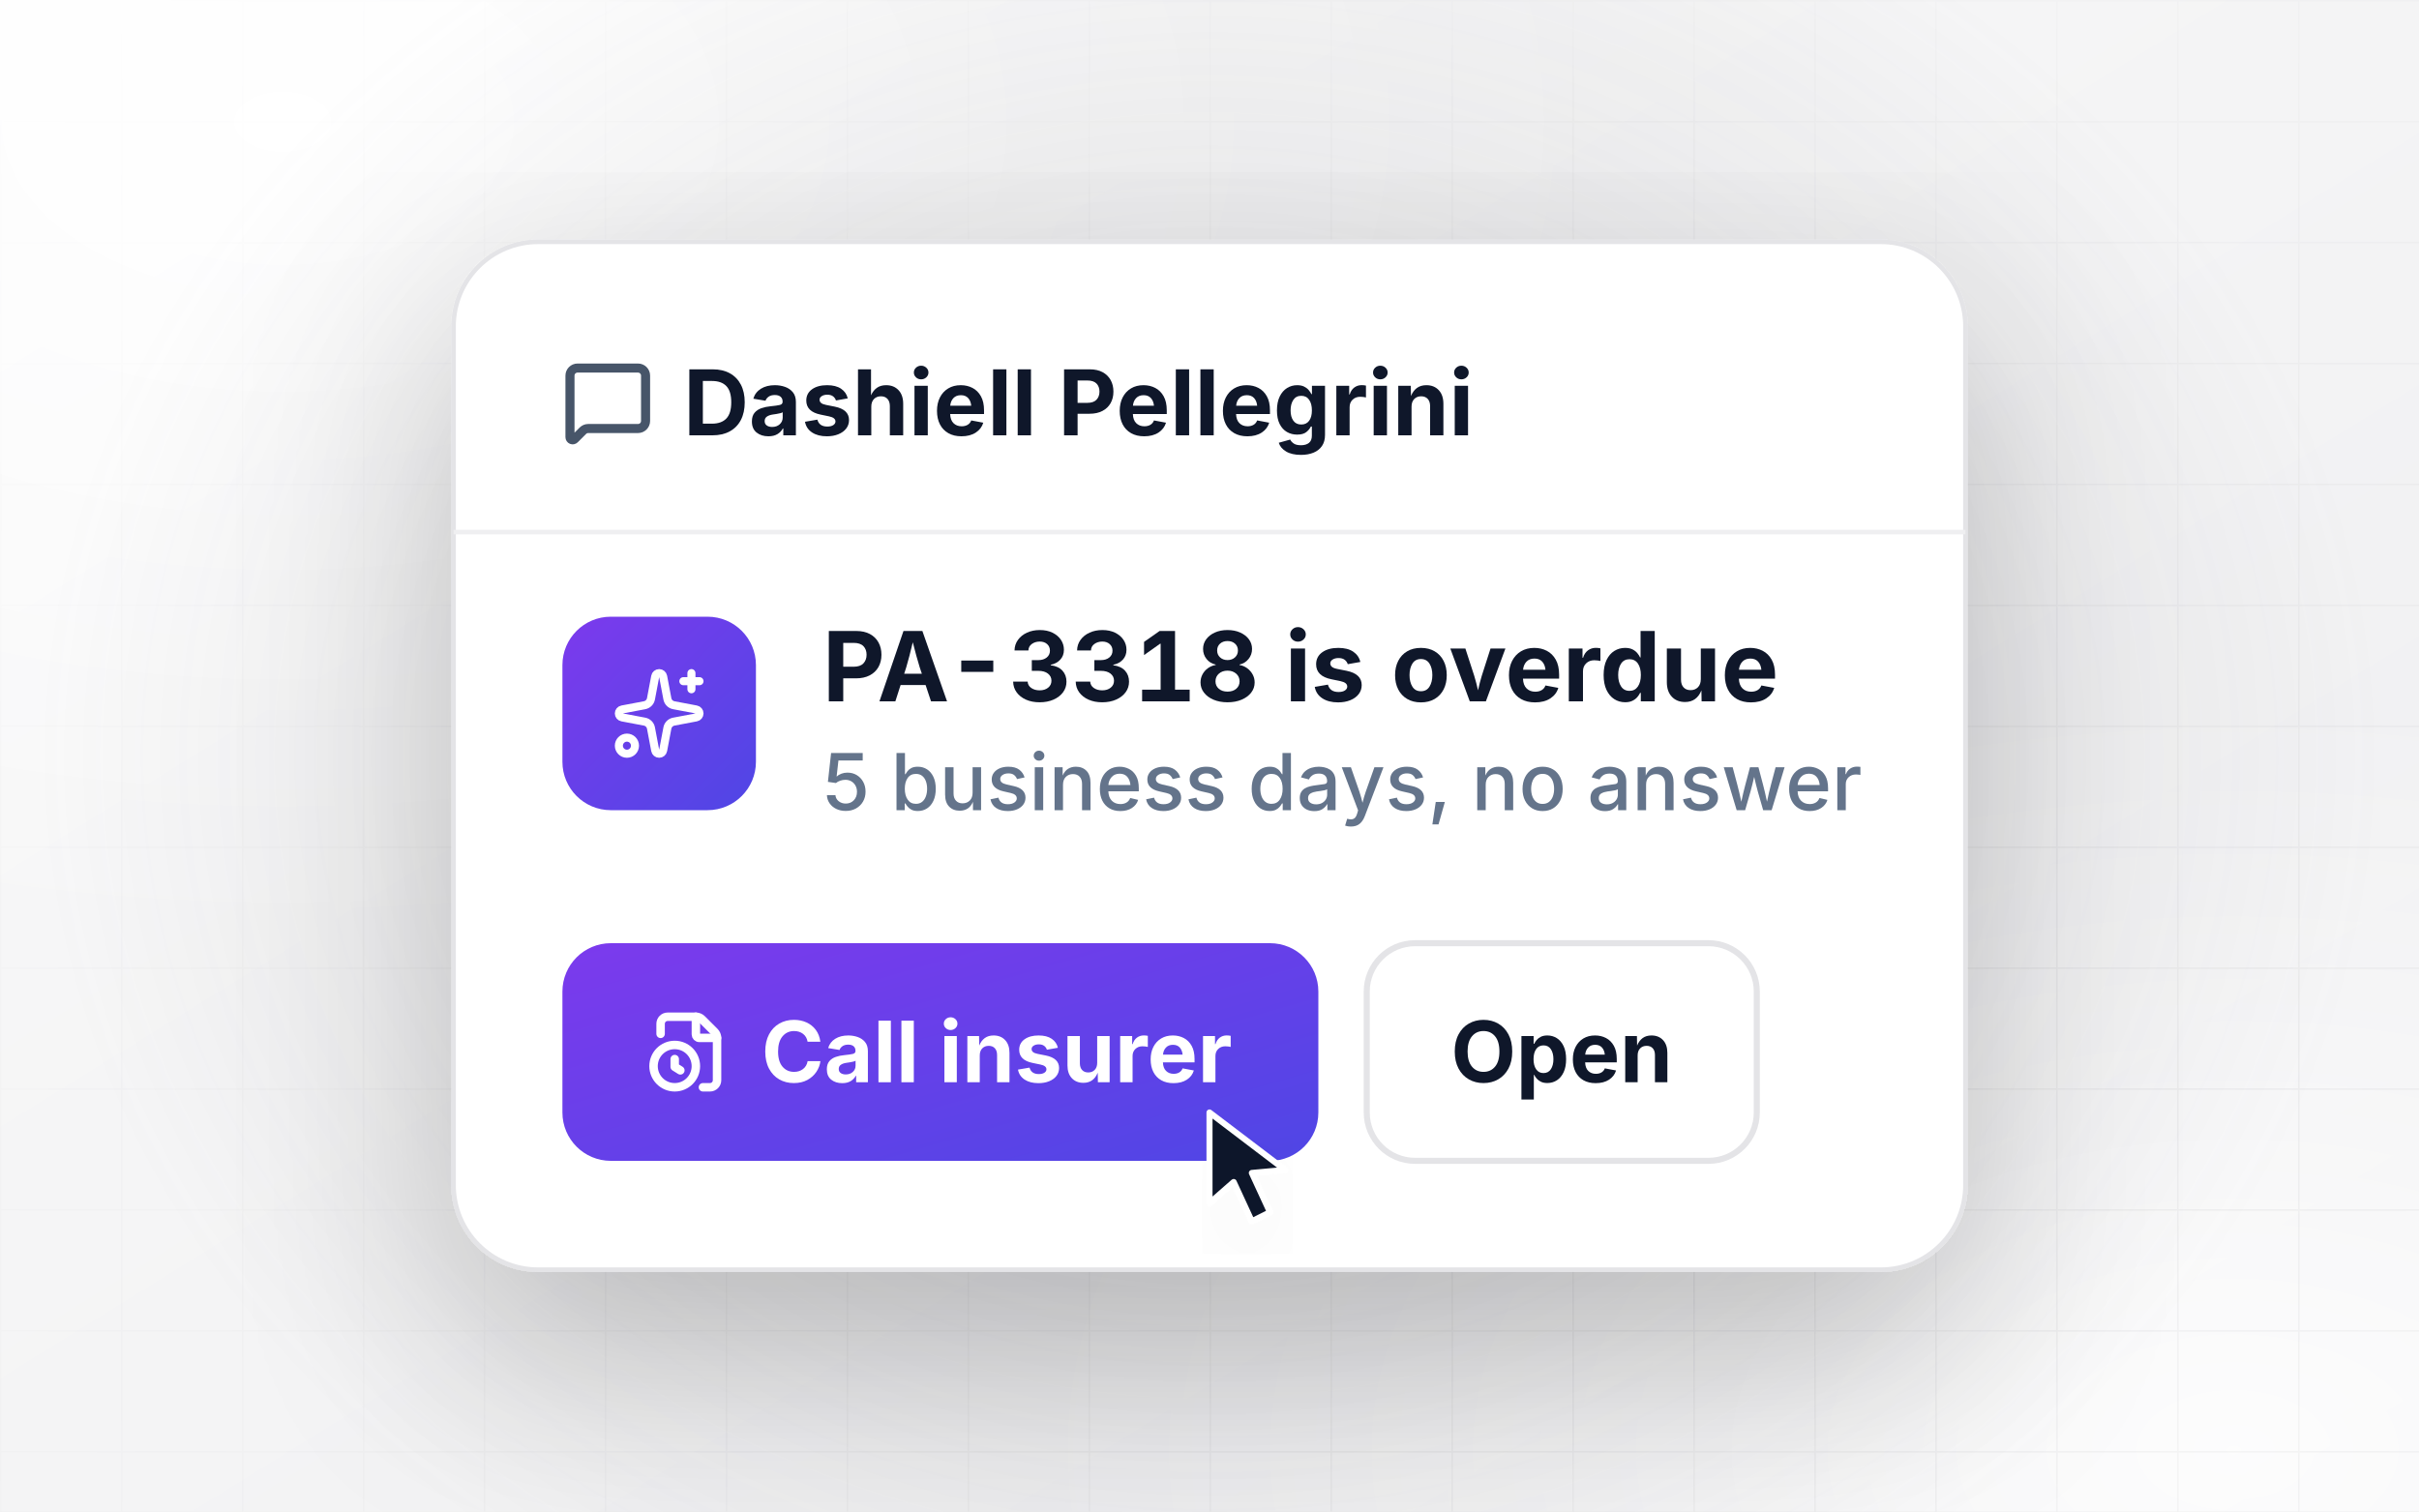
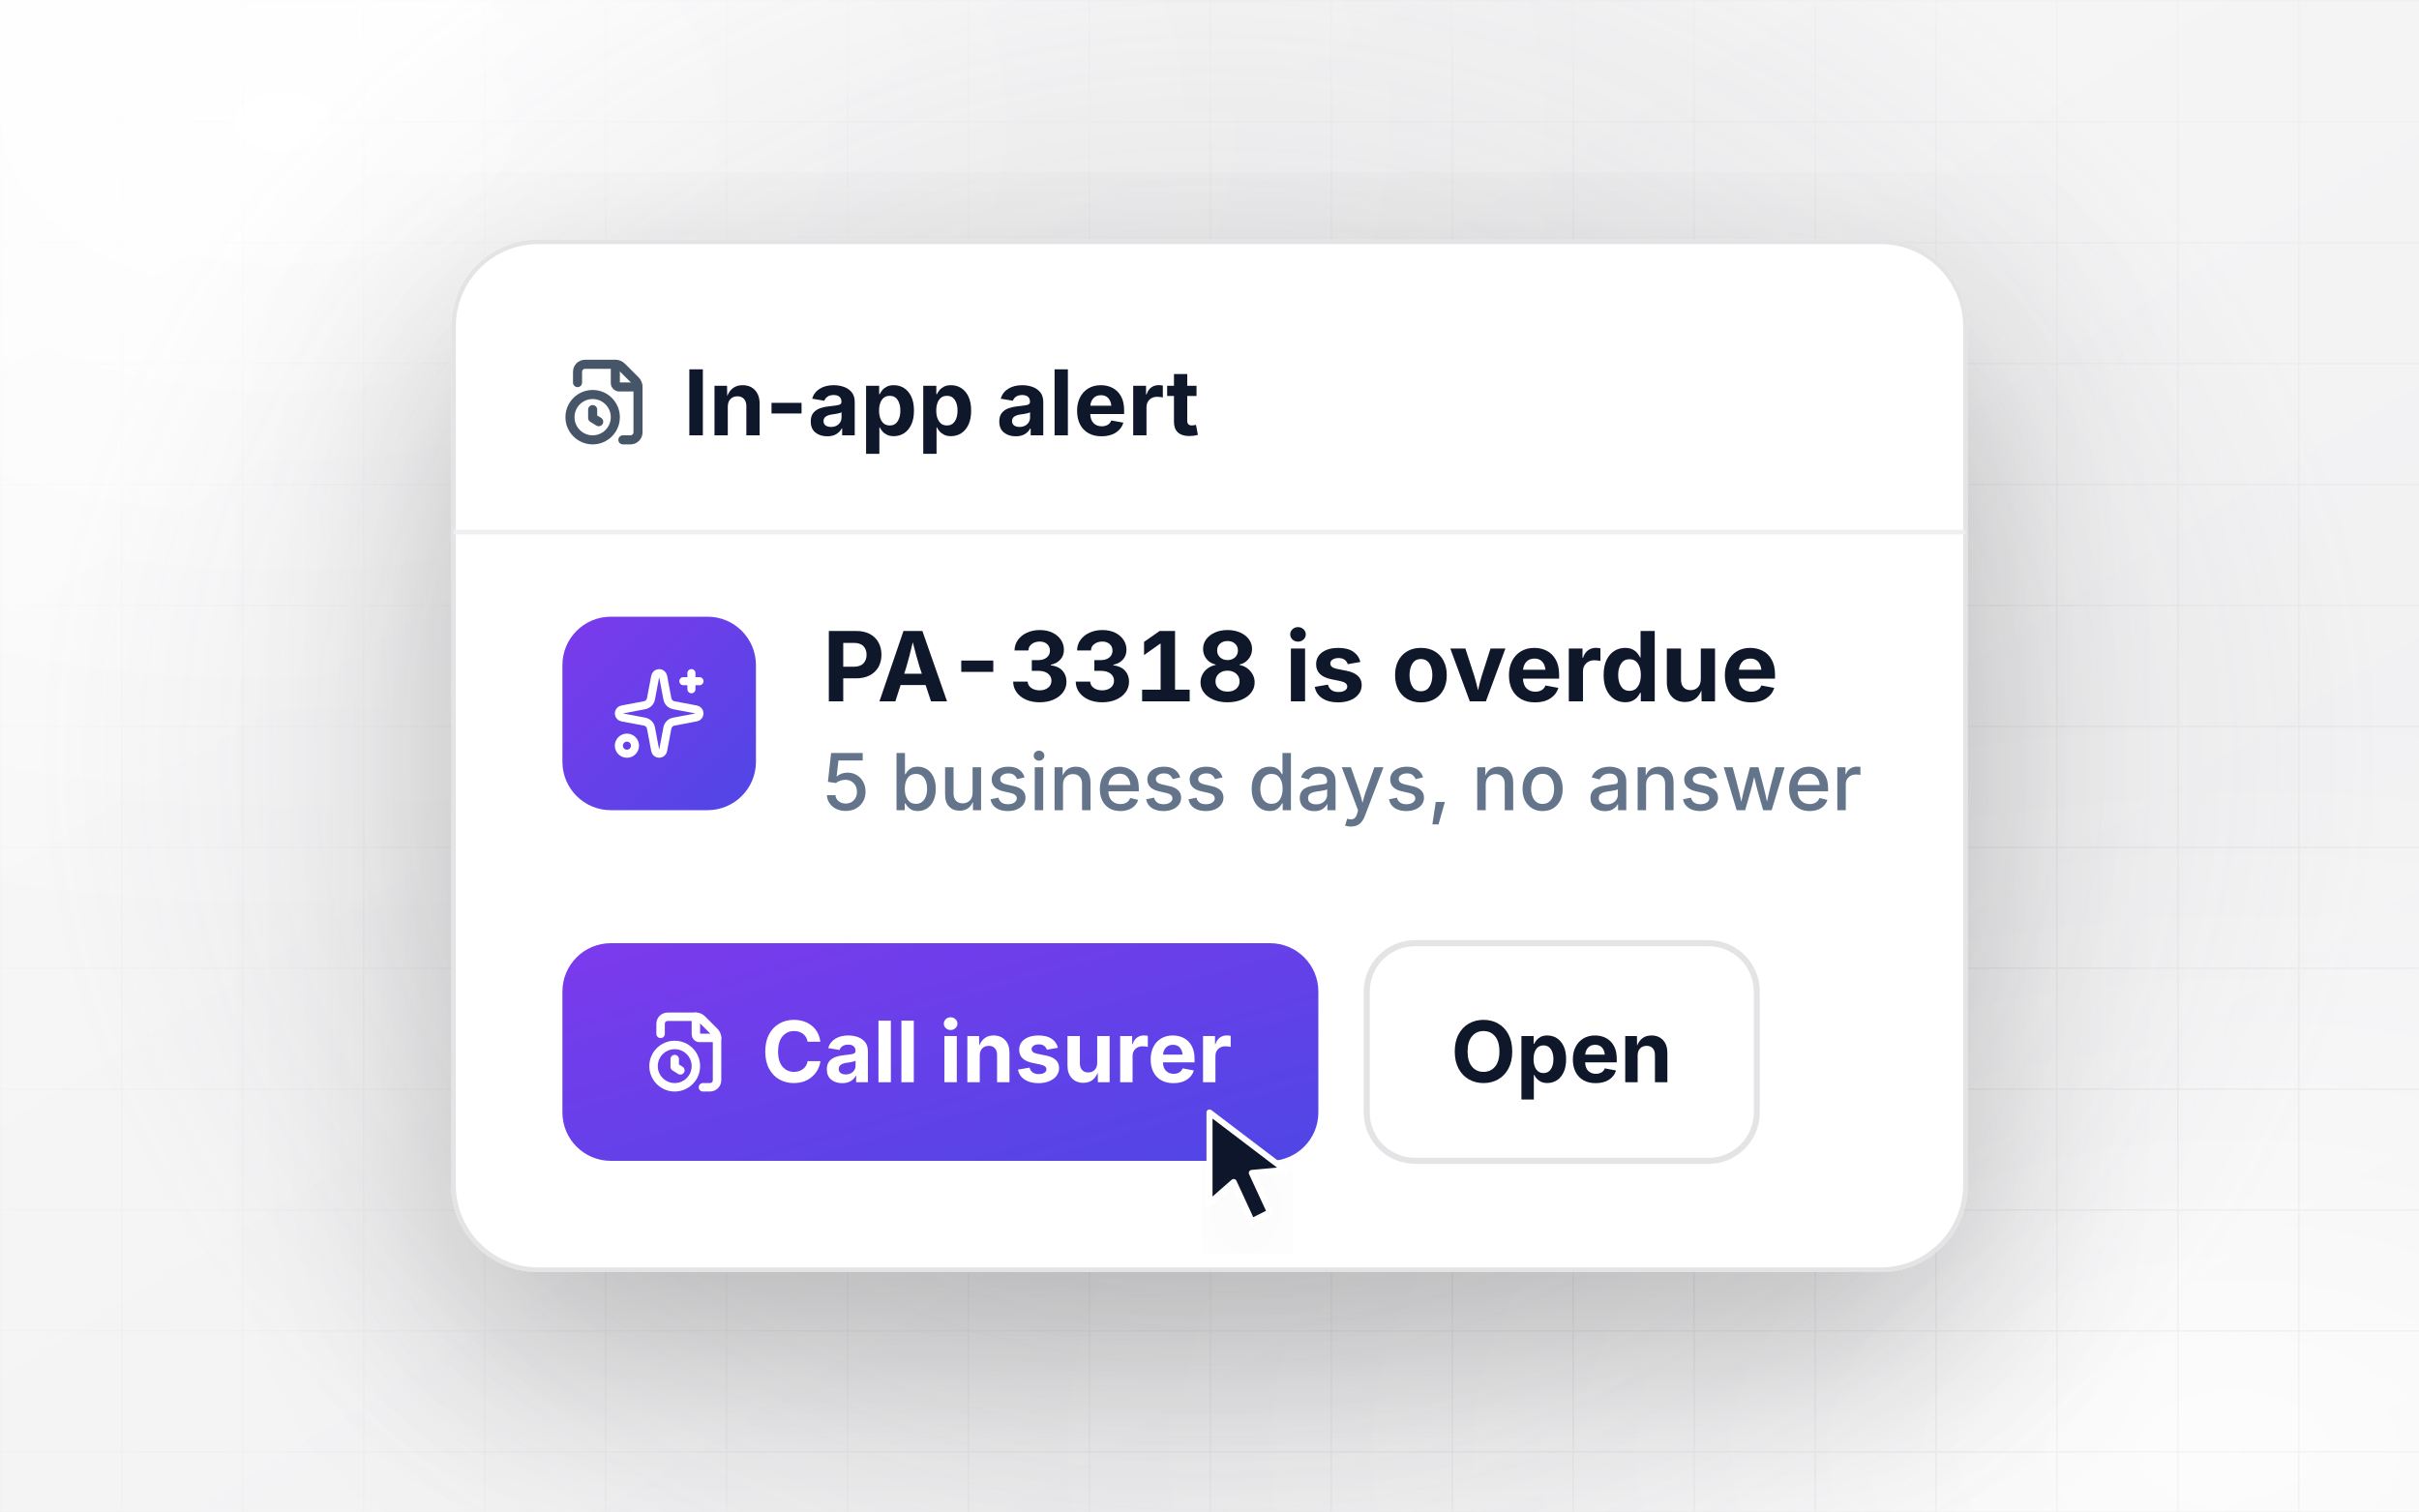
<svg xmlns="http://www.w3.org/2000/svg" xmlns:xlink="http://www.w3.org/1999/xlink" viewBox="0 0 800 500" width="800" height="500" role="img">
  <defs>
    <linearGradient id="bg" x1="0" y1="0" x2="1" y2="1">
      <stop offset="0" stop-color="#FAFAFA" />
      <stop offset="1" stop-color="#EEEEF0" />
    </linearGradient>
    <radialGradient id="glowA" cx="0.12" cy="0.08" r="0.55">
      <stop offset="0" stop-color="#FFFFFF" stop-opacity="0.95" />
      <stop offset="1" stop-color="#FFFFFF" stop-opacity="0" />
    </radialGradient>
    <radialGradient id="glowB" cx="0.92" cy="0.96" r="0.5">
      <stop offset="0" stop-color="#FFFFFF" stop-opacity="0.85" />
      <stop offset="1" stop-color="#FFFFFF" stop-opacity="0" />
    </radialGradient>
    <linearGradient id="gAcc" x1="0" y1="0" x2="1" y2="1">
      <stop offset="0" stop-color="#7C3AED" />
      <stop offset="1" stop-color="#4F46E5" />
    </linearGradient>
    <linearGradient id="gStroke" x1="0" y1="0" x2="1" y2="0">
      <stop offset="0" stop-color="#A78BFA" />
      <stop offset="1" stop-color="#818CF8" />
    </linearGradient>
    <pattern id="grid" width="40" height="40" patternUnits="userSpaceOnUse">
      <path d="M40 0H0V40" fill="none" stroke="#52525B" stroke-opacity="0.07" stroke-width="1" />
    </pattern>
    <radialGradient id="fade" cx="0.5" cy="0.45" r="0.65">
      <stop offset="0" stop-color="#fff" stop-opacity="1" />
      <stop offset="1" stop-color="#fff" stop-opacity="0" />
    </radialGradient>
    <mask id="gridMask">
      <rect width="1200" height="800" fill="url(#fade)" />
    </mask>
    <filter id="e1" x="-10%" y="-10%" width="120%" height="140%">
      <feDropShadow dx="0" dy="1" stdDeviation="1.2" flood-color="#0F172A" flood-opacity="0.07" />
      <feDropShadow dx="0" dy="12" stdDeviation="18" flood-color="#18181B" flood-opacity="0.08" />
    </filter>
    <filter id="e2" x="-15%" y="-15%" width="130%" height="160%">
      <feDropShadow dx="0" dy="2" stdDeviation="3" flood-color="#0F172A" flood-opacity="0.10" />
      <feDropShadow dx="0" dy="28" stdDeviation="34" flood-color="#18181B" flood-opacity="0.20" />
    </filter>
    <radialGradient id="spot" cx="0.5" cy="0.5" r="0.5">
      <stop offset="0" stop-color="#71717A" stop-opacity="0.24" />
      <stop offset="1" stop-color="#71717A" stop-opacity="0" />
    </radialGradient>
-     <path id="g700_D" d="M659 0H135V1490H664Q888 1490 1049.5 1400.5Q1211 1311 1298.0 1144.5Q1385 978 1385 746Q1385 513 1298.0 346.0Q1211 179 1048.0 89.5Q885 0 659 0ZM440 263H644Q859 263 970.0 379.0Q1081 495 1081 746Q1081 996 970.5 1111.5Q860 1227 646 1227H440Z" />
+     <path id="g700_I" d="M440 1490V0H135V1490Z" />
+     <path id="g700_n" d="M428 647V0H128V1118H411L415 887Q462 1004 548.0 1068.0Q634 1132 763 1132Q937 1132 1042.0 1020.0Q1147 908 1147 711V0H847V659Q847 763 793.5 822.0Q740 881 645 881Q549 881 488.5 819.5Q428 758 428 647Z" />
+     <path id="g700_hyphen" d="M818 733V493H140V733Z" />
    <path id="g700_a" d="M440 -22Q280 -22 174.0 62.5Q68 147 68 313Q68 438 128.0 509.0Q188 580 284.0 613.0Q380 646 490 656Q634 670 697.5 685.5Q761 701 761 756V761Q761 832 715.5 871.0Q670 910 586 910Q499 910 446.0 872.5Q393 835 375 781L100 827Q143 972 271.5 1052.0Q400 1132 587 1132Q707 1132 815.5 1094.0Q924 1056 992.5 972.5Q1061 889 1061 753V0H777V155H767Q726 77 645.0 27.5Q564 -22 440 -22ZM525 189Q630 189 696.5 250.0Q763 311 763 400V521Q745 508 704.5 498.5Q664 489 619.0 481.5Q574 474 541 470Q458 458 407.0 423.0Q356 388 356 321Q356 256 403.5 222.5Q451 189 525 189Z" />
-     <path id="g700_s" d="M572 -22Q370 -22 238.5 64.0Q107 150 78 306L357 354Q400 198 581 198Q667 198 716.5 230.5Q766 263 766 313Q766 398 622 428L429 468Q107 534 107 785Q107 946 236.0 1039.0Q365 1132 577 1132Q776 1132 894.0 1051.0Q1012 970 1043 834L777 787Q759 844 711.0 880.5Q663 917 581 917Q507 917 457.0 885.5Q407 854 407 804Q407 762 439.5 732.5Q472 703 551 687L752 647Q1072 582 1072 345Q1072 235 1008.0 152.5Q944 70 831.0 24.0Q718 -22 572 -22Z" />
-     <path id="g700_h" d="M428 647V0H128V1490H422V904Q471 1013 555.0 1072.5Q639 1132 763 1132Q937 1132 1042.5 1020.0Q1148 908 1148 711V0H847V659Q847 763 793.5 822.0Q740 881 645 881Q549 881 488.5 819.5Q428 758 428 647Z" />
-     <path id="g700_i" d="M128 0V1118H428V0ZM278 1264Q210 1264 162.0 1309.0Q114 1354 114 1418Q114 1482 162.0 1527.0Q210 1572 278 1572Q346 1572 394.5 1527.0Q443 1482 443 1418Q443 1354 394.5 1309.0Q346 1264 278 1264Z" />
+     <path id="g700_p" d="M128 -418V1118H423V930H437Q457 974 495.5 1021.0Q534 1068 597.5 1100.0Q661 1132 756 1132Q880 1132 983.0 1068.0Q1086 1004 1147.5 876.0Q1209 748 1209 557Q1209 371 1149.0 242.5Q1089 114 986.0 47.5Q883 -19 754 -19Q663 -19 600.0 12.0Q537 43 497.5 88.5Q458 134 437 179H428V-418ZM662 222Q779 222 840.5 316.0Q902 410 902 558Q902 705 841.0 798.5Q780 892 662 892Q546 892 483.5 801.0Q421 710 421 558Q421 406 484.0 314.0Q547 222 662 222Z" />
+     <path id="g700_l" d="M428 1490V0H128V1490Z" />
    <path id="g700_e" d="M633 -22Q462 -22 338.0 48.0Q214 118 147.5 247.0Q81 376 81 553Q81 726 147.5 856.0Q214 986 334.5 1059.0Q455 1132 618 1132Q764 1132 883.0 1070.0Q1002 1008 1072.5 882.0Q1143 756 1143 565V481H378Q383 344 454.0 274.0Q525 204 638 204Q717 204 773.5 237.5Q830 271 854 336L1126 285Q1085 146 956.5 62.0Q828 -22 633 -22ZM380 669H854Q843 778 784.0 842.0Q725 906 621 906Q513 906 451.0 839.5Q389 773 380 669Z" />
-     <path id="g700_l" d="M428 1490V0H128V1490Z" />
+     <path id="g700_r" d="M128 0V1118H418V923H430Q461 1026 533.5 1079.5Q606 1133 700 1133Q751 1133 797 1123V855Q777 861 738.5 865.5Q700 870 667 870Q563 870 495.5 805.0Q428 740 428 636V0Z" />
+     <path id="g700_t" d="M683 1118V889H474V327Q474 223 576 223Q593 223 623.5 227.5Q654 232 671 236L714 11Q664 -4 614.5 -10.0Q565 -16 520 -16Q352 -16 263.0 65.5Q174 147 174 301V889H20V1118H174V1384H474V1118Z" />
    <path id="g700_P" d="M135 0V1490H716Q886 1490 1005.0 1425.5Q1124 1361 1186.5 1247.5Q1249 1134 1249 987Q1249 839 1185.5 726.5Q1122 614 1001.0 550.5Q880 487 709 487H440V0ZM440 733H660Q800 733 867.0 804.0Q934 875 934 987Q934 1100 867.0 1169.0Q800 1238 659 1238H440Z" />
-     <path id="g700_g" d="M625 -442Q415 -442 287.0 -365.0Q159 -288 122 -168L380 -96Q401 -143 457.5 -183.5Q514 -224 623 -224Q737 -224 803.0 -171.5Q869 -119 869 -8V198H846Q815 130 743.5 73.0Q672 16 536 16Q410 16 307.0 75.0Q204 134 142.5 255.0Q81 376 81 561Q81 750 143.5 877.0Q206 1004 309.5 1068.0Q413 1132 537 1132Q631 1132 695.0 1100.0Q759 1068 798.5 1021.0Q838 974 858 930H871V1118H1166V9Q1166 -142 1096.5 -242.5Q1027 -343 904.5 -392.5Q782 -442 625 -442ZM630 244Q745 244 807.5 328.5Q870 413 870 563Q870 712 808.0 802.0Q746 892 630 892Q512 892 450.5 799.5Q389 707 389 563Q389 416 451.0 330.0Q513 244 630 244Z" />
-     <path id="g700_r" d="M128 0V1118H418V923H430Q461 1026 533.5 1079.5Q606 1133 700 1133Q751 1133 797 1123V855Q777 861 738.5 865.5Q700 870 667 870Q563 870 495.5 805.0Q428 740 428 636V0Z" />
-     <path id="g700_n" d="M428 647V0H128V1118H411L415 887Q462 1004 548.0 1068.0Q634 1132 763 1132Q937 1132 1042.0 1020.0Q1147 908 1147 711V0H847V659Q847 763 793.5 822.0Q740 881 645 881Q549 881 488.5 819.5Q428 758 428 647Z" />
    <path id="g700_A" d="M49 0 558 1490H958L1480 0H1141L1026 346H497L386 0ZM573 585H947L902 719Q866 833 830.0 966.0Q794 1099 755 1251Q718 1097 684.0 964.0Q650 831 616 719Z" />
    <path id="g700_hyphen_case_tf" d="M999 864V624H321V864Z" />
    <path id="g700_three_tf" d="M655 -20Q493 -20 367.5 35.5Q242 91 169.5 190.0Q97 289 95 418H402Q406 334 478.0 283.5Q550 233 656 233Q766 233 836.0 289.5Q906 346 906 437Q906 529 832.0 587.5Q758 646 628 646H490V873H628Q737 873 805.5 928.0Q874 983 874 1073Q874 1159 814.5 1212.5Q755 1266 658 1266Q561 1266 490.5 1215.0Q420 1164 418 1077H124Q126 1204 197.0 1302.0Q268 1400 388.5 1455.0Q509 1510 660 1510Q813 1510 928.0 1454.0Q1043 1398 1106.5 1303.0Q1170 1208 1170 1092Q1170 966 1092.5 882.5Q1015 799 891 775V764Q1054 743 1139.0 649.5Q1224 556 1224 417Q1224 290 1151.0 191.5Q1078 93 949.5 36.5Q821 -20 655 -20Z" />
    <path id="g700_one_tf" d="M177 0V247H569V1221H559L218 980V1259L547 1490H874V247H1184V0Z" />
    <path id="g700_eight_tf" d="M661 -20Q494 -20 365.0 34.5Q236 89 162.5 184.0Q89 279 89 400Q89 493 131.0 571.5Q173 650 246.0 702.5Q319 755 410 770V779Q291 804 217.0 896.0Q143 988 143 1110Q143 1225 210.0 1315.5Q277 1406 394.0 1458.0Q511 1510 661 1510Q810 1510 927.5 1458.0Q1045 1406 1112.5 1315.5Q1180 1225 1180 1110Q1180 988 1105.0 896.0Q1030 804 914 779V770Q1003 755 1075.5 702.5Q1148 650 1191.5 571.5Q1235 493 1235 400Q1235 279 1161.0 184.0Q1087 89 957.5 34.5Q828 -20 661 -20ZM661 206Q775 206 845.5 266.5Q916 327 916 424Q916 523 843.5 586.5Q771 650 661 650Q550 650 478.0 586.5Q406 523 406 424Q406 328 476.0 267.0Q546 206 661 206ZM661 874Q756 874 818.5 931.0Q881 988 881 1077Q881 1166 819.5 1221.5Q758 1277 661 1277Q564 1277 502.5 1222.0Q441 1167 441 1077Q441 988 503.0 931.0Q565 874 661 874Z" />
+     <path id="g700_i" d="M128 0V1118H428V0ZM278 1264Q210 1264 162.0 1309.0Q114 1354 114 1418Q114 1482 162.0 1527.0Q210 1572 278 1572Q346 1572 394.5 1527.0Q443 1482 443 1418Q443 1354 394.5 1309.0Q346 1264 278 1264Z" />
+     <path id="g700_s" d="M572 -22Q370 -22 238.5 64.0Q107 150 78 306L357 354Q400 198 581 198Q667 198 716.5 230.5Q766 263 766 313Q766 398 622 428L429 468Q107 534 107 785Q107 946 236.0 1039.0Q365 1132 577 1132Q776 1132 894.0 1051.0Q1012 970 1043 834L777 787Q759 844 711.0 880.5Q663 917 581 917Q507 917 457.0 885.5Q407 854 407 804Q407 762 439.5 732.5Q472 703 551 687L752 647Q1072 582 1072 345Q1072 235 1008.0 152.5Q944 70 831.0 24.0Q718 -22 572 -22Z" />
    <path id="g700_o" d="M628 -22Q460 -22 337.0 50.5Q214 123 147.5 252.5Q81 382 81 554Q81 727 147.5 857.0Q214 987 337.0 1059.5Q460 1132 628 1132Q796 1132 919.0 1059.5Q1042 987 1108.5 857.0Q1175 727 1175 554Q1175 382 1108.5 252.5Q1042 123 919.0 50.5Q796 -22 628 -22ZM628 214Q748 214 809.0 311.0Q870 408 870 555Q870 703 809.0 799.5Q748 896 628 896Q508 896 447.5 799.5Q387 703 387 555Q387 408 447.5 311.0Q508 214 628 214Z" />
    <path id="g700_v" d="M443 0 31 1118H350L538 538Q561 463 580.5 387.0Q600 311 618 233Q635 311 653.5 386.5Q672 462 696 538L882 1118H1197L784 0Z" />
    <path id="g700_d" d="M537 -19Q408 -19 305.0 47.5Q202 114 141.5 242.5Q81 371 81 557Q81 748 143.0 876.0Q205 1004 308.0 1068.0Q411 1132 535 1132Q630 1132 693.0 1100.0Q756 1068 794.5 1021.0Q833 974 853 930H863V1490H1163V0H868V179H853Q832 134 793.0 88.5Q754 43 691.0 12.0Q628 -19 537 -19ZM629 222Q743 222 806.0 314.0Q869 406 869 558Q869 710 806.5 801.0Q744 892 629 892Q511 892 450.0 798.5Q389 705 389 558Q389 410 450.5 316.0Q512 222 629 222Z" />
    <path id="g700_u" d="M513 -14Q339 -14 233.5 98.0Q128 210 128 407V1118H428V459Q428 355 482.0 296.0Q536 237 630 237Q726 237 786.5 298.5Q847 360 847 471V1118H1148V0H864L860 232Q813 113 726.5 49.5Q640 -14 513 -14Z" />
    <path id="g500_five" d="M607 -20Q468 -20 359.0 33.0Q250 86 185.5 179.0Q121 272 116 390H338Q346 294 423.0 233.0Q500 172 607 172Q734 172 816.5 258.0Q899 344 899 478Q899 568 860.0 639.0Q821 710 753.0 750.5Q685 791 597 791Q529 791 461.0 767.5Q393 744 352 707L142 737L225 1490H1048V1295H416L369 879H377Q421 923 493.5 950.5Q566 978 650 978Q786 978 892.5 914.0Q999 850 1060.5 738.0Q1122 626 1122 482Q1122 337 1056.0 223.5Q990 110 873.5 45.0Q757 -20 607 -20Z" />
    <path id="g500_b" d="M703 -22Q601 -22 537.0 12.5Q473 47 436.5 93.0Q400 139 380 175H362V0H148V1490H368V936H380Q399 970 434.5 1016.5Q470 1063 534.0 1097.5Q598 1132 703 1132Q837 1132 942.5 1064.0Q1048 996 1109.0 867.0Q1170 738 1170 556Q1170 376 1110.0 246.0Q1050 116 944.5 47.0Q839 -22 703 -22ZM654 165Q750 165 814.5 217.0Q879 269 912.0 358.0Q945 447 945 558Q945 668 912.5 755.5Q880 843 815.5 894.0Q751 945 654 945Q512 945 438.0 838.5Q364 732 364 558Q364 383 439.0 274.0Q514 165 654 165Z" />
    <path id="g500_u" d="M529 -14Q358 -14 253.0 93.5Q148 201 148 408V1118H368V435Q368 314 431.5 246.0Q495 178 604 178Q716 178 790.0 250.5Q864 323 864 456V1118H1085V0H874L873 217Q820 95 732.5 40.5Q645 -14 529 -14Z" />
    <path id="g500_s" d="M549 -23Q367 -23 247.5 55.5Q128 134 98 283L305 326Q350 155 551 155Q658 155 720.5 199.5Q783 244 783 306Q783 412 626 447L438 490Q130 559 130 799Q130 899 185.5 974.0Q241 1049 338.5 1090.5Q436 1132 563 1132Q744 1132 847.0 1054.5Q950 977 986 853L789 810Q768 869 716.0 913.5Q664 958 565 958Q474 958 413.0 917.0Q352 876 352 813Q352 757 392.5 722.5Q433 688 525 667L705 627Q1010 558 1010 325Q1010 223 951.5 144.5Q893 66 789.0 21.5Q685 -23 549 -23Z" />
    <path id="g500_i" d="M148 0V1118H368V0ZM259 1289Q202 1289 161.5 1327.0Q121 1365 121 1419Q121 1474 161.5 1512.0Q202 1550 259 1550Q316 1550 357.0 1512.0Q398 1474 398 1419Q398 1365 357.0 1327.0Q316 1289 259 1289Z" />
    <path id="g500_n" d="M368 662V0H148V1118H358L359 903Q411 1021 498.5 1076.5Q586 1132 704 1132Q875 1132 979.5 1024.5Q1084 917 1084 710V0H864V683Q864 804 801.0 872.0Q738 940 628 940Q516 940 442.0 867.5Q368 795 368 662Z" />
    <path id="g500_e" d="M630 -23Q465 -23 345.0 48.0Q225 119 160.5 248.0Q96 377 96 551Q96 723 159.5 854.0Q223 985 339.0 1058.5Q455 1132 611 1132Q738 1132 852.5 1075.5Q967 1019 1038.5 895.5Q1110 772 1110 570V492H317Q323 330 409.0 244.5Q495 159 632 159Q724 159 790.5 199.0Q857 239 886 317L1093 268Q1053 137 931.0 57.0Q809 -23 630 -23ZM318 656H892Q880 788 809.5 869.0Q739 950 612 950Q480 950 403.5 863.5Q327 777 318 656Z" />
    <path id="g500_d" d="M564 -22Q428 -22 322.5 47.0Q217 116 156.5 246.0Q96 376 96 556Q96 738 157.0 867.0Q218 996 323.5 1064.0Q429 1132 564 1132Q668 1132 732.0 1097.5Q796 1063 831.5 1016.5Q867 970 886 936H898V1490H1118V0H904V175H886Q866 139 829.5 93.0Q793 47 729.0 12.5Q665 -22 564 -22ZM612 165Q752 165 827.0 274.0Q902 383 902 558Q902 732 828.0 838.5Q754 945 612 945Q515 945 450.5 894.0Q386 843 353.5 755.5Q321 668 321 558Q321 447 354.0 358.0Q387 269 452.0 217.0Q517 165 612 165Z" />
    <path id="g500_a" d="M461 -25Q354 -25 268.5 14.5Q183 54 133.0 130.0Q83 206 83 316Q83 411 120.0 472.5Q157 534 219.0 569.5Q281 605 357.5 623.0Q434 641 513 650Q661 667 728.0 679.5Q795 692 795 751V757Q795 850 740.5 901.5Q686 953 581 953Q471 953 408.0 905.0Q345 857 322 800L115 854Q153 954 224.0 1015.0Q295 1076 386.5 1104.0Q478 1132 578 1132Q645 1132 721.0 1116.0Q797 1100 864.0 1058.5Q931 1017 973.0 940.0Q1015 863 1015 742V0H802V153H791Q758 87 677.5 31.0Q597 -25 461 -25ZM510 152Q599 152 663.0 187.5Q727 223 761.5 280.0Q796 337 796 403V546Q780 530 727.5 518.5Q675 507 617.0 499.0Q559 491 525 487Q432 474 365.5 436.5Q299 399 299 313Q299 233 358.5 192.5Q418 152 510 152Z" />
    <path id="g500_y" d="M133 -402 187 -223 212 -229Q297 -252 356.5 -223.5Q416 -195 447 -87L471 -5L46 1118H284L505 483Q530 409 549.0 337.0Q568 265 586 193Q605 265 625.0 337.5Q645 410 671 483L896 1118H1132L646 -155Q595 -289 508.5 -357.5Q422 -426 287 -426Q235 -426 194.5 -418.5Q154 -411 133 -402Z" />
    <path id="g500_comma" d="M125 -371 213 214H450L285 -371Z" />
    <path id="g500_o" d="M618 -23Q461 -23 343.5 49.0Q226 121 161.0 250.5Q96 380 96 553Q96 727 161.0 857.5Q226 988 343.5 1060.0Q461 1132 618 1132Q776 1132 893.5 1060.0Q1011 988 1076.0 857.5Q1141 727 1141 553Q1141 380 1076.0 250.5Q1011 121 893.5 49.0Q776 -23 618 -23ZM618 163Q720 163 786.5 216.5Q853 270 885.5 358.5Q918 447 918 553Q918 660 885.5 749.5Q853 839 786.5 892.5Q720 946 618 946Q517 946 451.0 892.5Q385 839 352.5 749.5Q320 660 320 553Q320 447 352.5 358.5Q385 270 451.0 216.5Q517 163 618 163Z" />
    <path id="g500_w" d="M393 0 57 1118H289L412 655Q435 565 461.5 457.5Q488 350 514 219Q540 345 566.0 453.0Q592 561 617 655L740 1118H960L1082 655Q1105 564 1131.0 456.5Q1157 349 1183 221Q1208 348 1234.0 455.0Q1260 562 1284 655L1407 1118H1641L1304 0H1083L945 481Q920 569 896.0 667.5Q872 766 849 867Q825 766 801.0 666.5Q777 567 752 481L614 0Z" />
    <path id="g500_r" d="M148 0V1118H361V938H373Q403 1029 480.5 1081.5Q558 1134 656 1134Q677 1134 704.5 1132.0Q732 1130 749 1128V918Q737 921 703.0 925.5Q669 930 634 930Q519 930 443.5 859.5Q368 789 368 679V0Z" />
    <path id="g700_C" d="M786 -20Q587 -20 431.0 70.0Q275 160 184.5 331.0Q94 502 94 744Q94 987 185.0 1158.5Q276 1330 433.0 1420.0Q590 1510 786 1510Q955 1510 1092.0 1447.5Q1229 1385 1317.0 1266.5Q1405 1148 1427 981H1118Q1097 1102 1008.5 1170.5Q920 1239 792 1239Q618 1239 511.0 1110.0Q404 981 404 744Q404 502 511.5 376.5Q619 251 791 251Q918 251 1007.5 319.5Q1097 388 1119 510H1428Q1411 371 1330.0 250.5Q1249 130 1111.5 55.0Q974 -20 786 -20Z" />
    <path id="g700_O" d="M789 -20Q592 -20 434.5 70.0Q277 160 185.5 331.0Q94 502 94 744Q94 987 185.5 1158.5Q277 1330 434.5 1420.0Q592 1510 789 1510Q987 1510 1144.0 1420.0Q1301 1330 1392.5 1158.5Q1484 987 1484 744Q1484 501 1392.5 330.5Q1301 160 1144.0 70.0Q987 -20 789 -20ZM789 251Q963 251 1068.5 377.5Q1174 504 1174 744Q1174 985 1068.5 1112.0Q963 1239 789 1239Q616 1239 510.0 1111.5Q404 984 404 744Q404 505 510.0 378.0Q616 251 789 251Z" />
-     <path id="g700_p" d="M128 -418V1118H423V930H437Q457 974 495.5 1021.0Q534 1068 597.5 1100.0Q661 1132 756 1132Q880 1132 983.0 1068.0Q1086 1004 1147.5 876.0Q1209 748 1209 557Q1209 371 1149.0 242.5Q1089 114 986.0 47.5Q883 -19 754 -19Q663 -19 600.0 12.0Q537 43 497.5 88.5Q458 134 437 179H428V-418ZM662 222Q779 222 840.5 316.0Q902 410 902 558Q902 705 841.0 798.5Q780 892 662 892Q546 892 483.5 801.0Q421 710 421 558Q421 406 484.0 314.0Q547 222 662 222Z" />
  </defs>
  <style>
.pulse{transform-box:fill-box;transform-origin:center;animation:pulse 2.4s cubic-bezier(.2,.7,.3,1) infinite}
@keyframes pulse{0%{transform:scale(1);opacity:.30}75%{transform:scale(2.1);opacity:0}100%{transform:scale(2.1);opacity:0}}
.caret{animation:blink 1.1s steps(1) infinite}
@keyframes blink{0%,55%{opacity:1}56%,100%{opacity:0}}
.press{transform-box:fill-box;transform-origin:0 0;animation:press 3.2s ease-in-out infinite}
@keyframes press{0%,58%,100%{transform:translate(0,0) scale(1)}66%{transform:translate(1.5px,2px) scale(.9)}74%{transform:translate(0,0) scale(1)}}
.ripple{transform-box:fill-box;transform-origin:center;opacity:0;animation:ripple 3.2s ease-out infinite}
@keyframes ripple{0%,62%{opacity:0;transform:scale(.4)}68%{opacity:.5}100%{opacity:0;transform:scale(2.4)}}
.sweep{animation:sweep 4.8s cubic-bezier(.45,0,.2,1) infinite}
@keyframes sweep{0%{transform:translateY(-470px);opacity:0}8%{opacity:1}72%{transform:translateY(0);opacity:1}100%{transform:translateY(0);opacity:1}}
.ring{transform-box:fill-box;transform-origin:50% 12%;animation:ring 4s ease-in-out infinite}
@keyframes ring{0%,70%,100%{transform:rotate(0)}74%{transform:rotate(14deg)}78%{transform:rotate(-12deg)}82%{transform:rotate(8deg)}86%{transform:rotate(-4deg)}90%{transform:rotate(0)}}
.glow{animation:glow 2.6s ease-in-out infinite}
@keyframes glow{0%,100%{opacity:1}50%{opacity:.45}}
.float{animation:float 6s ease-in-out infinite}
@keyframes float{0%,100%{transform:translateY(0)}50%{transform:translateY(-6px)}}
@media (prefers-reduced-motion: reduce){*{animation:none!important}}
</style>
  <rect width="800" height="500" fill="url(#bg)" />
  <rect width="800" height="500" fill="url(#glowA)" />
  <rect width="800" height="500" fill="url(#glowB)" />
  <rect width="800" height="500" fill="url(#grid)" mask="url(#gridMask)" />
  <ellipse cx="400.0" cy="250.0" rx="390.0" ry="323.0" fill="url(#spot)" />
  <rect x="150" y="80" width="500" height="340" rx="28" fill="#fff" stroke="#E4E4E7" stroke-width="1.5" filter="url(#e2)" />
  <g transform="translate(186 118) scale(1.25)" fill="none" stroke="#475569" stroke-width="2.4" stroke-linecap="round" stroke-linejoin="round">
-     <path d="M22 17a2 2 0 0 1-2 2H6.828a2 2 0 0 0-1.414.586l-2.202 2.202A.71.71 0 0 1 2 21.286V5a2 2 0 0 1 2-2h16a2 2 0 0 1 2 2z" />
-   </g>
-   <g>
-     <use href="#g700_D" xlink:href="#g700_D" transform="translate(226.00 144.00) scale(0.01465 -0.01465)" fill="#0F172A" />
-     <use href="#g700_a" xlink:href="#g700_a" transform="translate(247.67 144.00) scale(0.01465 -0.01465)" fill="#0F172A" />
-     <use href="#g700_s" xlink:href="#g700_s" transform="translate(265.08 144.00) scale(0.01465 -0.01465)" fill="#0F172A" />
-     <use href="#g700_h" xlink:href="#g700_h" transform="translate(281.88 144.00) scale(0.01465 -0.01465)" fill="#0F172A" />
-     <use href="#g700_i" xlink:href="#g700_i" transform="translate(300.56 144.00) scale(0.01465 -0.01465)" fill="#0F172A" />
-     <use href="#g700_e" xlink:href="#g700_e" transform="translate(308.69 144.00) scale(0.01465 -0.01465)" fill="#0F172A" />
-     <use href="#g700_l" xlink:href="#g700_l" transform="translate(326.56 144.00) scale(0.01465 -0.01465)" fill="#0F172A" />
-     <use href="#g700_l" xlink:href="#g700_l" transform="translate(334.69 144.00) scale(0.01465 -0.01465)" fill="#0F172A" />
-     <use href="#g700_P" xlink:href="#g700_P" transform="translate(349.93 144.00) scale(0.01465 -0.01465)" fill="#0F172A" />
-     <use href="#g700_e" xlink:href="#g700_e" transform="translate(369.12 144.00) scale(0.01465 -0.01465)" fill="#0F172A" />
-     <use href="#g700_l" xlink:href="#g700_l" transform="translate(386.99 144.00) scale(0.01465 -0.01465)" fill="#0F172A" />
-     <use href="#g700_l" xlink:href="#g700_l" transform="translate(395.12 144.00) scale(0.01465 -0.01465)" fill="#0F172A" />
-     <use href="#g700_e" xlink:href="#g700_e" transform="translate(403.25 144.00) scale(0.01465 -0.01465)" fill="#0F172A" />
-     <use href="#g700_g" xlink:href="#g700_g" transform="translate(421.12 144.00) scale(0.01465 -0.01465)" fill="#0F172A" />
-     <use href="#g700_r" xlink:href="#g700_r" transform="translate(440.07 144.00) scale(0.01465 -0.01465)" fill="#0F172A" />
-     <use href="#g700_i" xlink:href="#g700_i" transform="translate(452.42 144.00) scale(0.01465 -0.01465)" fill="#0F172A" />
-     <use href="#g700_n" xlink:href="#g700_n" transform="translate(460.55 144.00) scale(0.01465 -0.01465)" fill="#0F172A" />
-     <use href="#g700_i" xlink:href="#g700_i" transform="translate(479.23 144.00) scale(0.01465 -0.01465)" fill="#0F172A" />
+     <path d="M16 22h2a2 2 0 0 0 2-2V8a2.4 2.4 0 0 0-.706-1.706l-3.588-3.588A2.4 2.4 0 0 0 14 2H6a2 2 0 0 0-2 2v2.85" />
+     <path d="M14 2v5a1 1 0 0 0 1 1h5" />
+     <path d="M8 14v2.2l1.6 1" />
+     <circle cx="8" cy="16" r="6" />
+   </g>
+   <g>
+     <use href="#g700_I" xlink:href="#g700_I" transform="translate(226.00 144.00) scale(0.01465 -0.01465)" fill="#0F172A" />
+     <use href="#g700_n" xlink:href="#g700_n" transform="translate(234.42 144.00) scale(0.01465 -0.01465)" fill="#0F172A" />
+     <use href="#g700_hyphen" xlink:href="#g700_hyphen" transform="translate(253.10 144.00) scale(0.01465 -0.01465)" fill="#0F172A" />
+     <use href="#g700_a" xlink:href="#g700_a" transform="translate(267.13 144.00) scale(0.01465 -0.01465)" fill="#0F172A" />
+     <use href="#g700_p" xlink:href="#g700_p" transform="translate(284.55 144.00) scale(0.01465 -0.01465)" fill="#0F172A" />
+     <use href="#g700_p" xlink:href="#g700_p" transform="translate(303.46 144.00) scale(0.01465 -0.01465)" fill="#0F172A" />
+     <use href="#g700_a" xlink:href="#g700_a" transform="translate(329.48 144.00) scale(0.01465 -0.01465)" fill="#0F172A" />
+     <use href="#g700_l" xlink:href="#g700_l" transform="translate(346.89 144.00) scale(0.01465 -0.01465)" fill="#0F172A" />
+     <use href="#g700_e" xlink:href="#g700_e" transform="translate(355.02 144.00) scale(0.01465 -0.01465)" fill="#0F172A" />
+     <use href="#g700_r" xlink:href="#g700_r" transform="translate(372.89 144.00) scale(0.01465 -0.01465)" fill="#0F172A" />
+     <use href="#g700_t" xlink:href="#g700_t" transform="translate(385.70 144.00) scale(0.01465 -0.01465)" fill="#0F172A" />
  </g>
  <line x1="150" y1="176" x2="650" y2="176" stroke="#EFEFF1" stroke-width="1.5" />
  <rect x="186" y="204" width="64" height="64" rx="16" fill="url(#gAcc)" />
  <g transform="translate(202 220) scale(1.3333)" fill="none" stroke="#fff" stroke-width="2" stroke-linecap="round" stroke-linejoin="round">
    <path d="M11.017 2.814a1 1 0 0 1 1.966 0l1.051 5.558a2 2 0 0 0 1.594 1.594l5.558 1.051a1 1 0 0 1 0 1.966l-5.558 1.051a2 2 0 0 0-1.594 1.594l-1.051 5.558a1 1 0 0 1-1.966 0l-1.051-5.558a2 2 0 0 0-1.594-1.594l-5.558-1.051a1 1 0 0 1 0-1.966l5.558-1.051a2 2 0 0 0 1.594-1.594z" />
    <path d="M20 2v4" />
    <path d="M22 4h-4" />
    <circle cx="4" cy="20" r="2" />
  </g>
  <g>
    <use href="#g700_P" xlink:href="#g700_P" transform="translate(272.00 232.00) scale(0.01562 -0.01562)" fill="#0F172A" />
    <use href="#g700_A" xlink:href="#g700_A" transform="translate(290.08 232.00) scale(0.01562 -0.01562)" fill="#0F172A" />
    <use href="#g700_hyphen_case_tf" xlink:href="#g700_hyphen_case_tf" transform="translate(312.89 232.00) scale(0.01562 -0.01562)" fill="#0F172A" />
    <use href="#g700_three_tf" xlink:href="#g700_three_tf" transform="translate(333.58 232.00) scale(0.01562 -0.01562)" fill="#0F172A" />
    <use href="#g700_three_tf" xlink:href="#g700_three_tf" transform="translate(354.27 232.00) scale(0.01562 -0.01562)" fill="#0F172A" />
    <use href="#g700_one_tf" xlink:href="#g700_one_tf" transform="translate(374.95 232.00) scale(0.01562 -0.01562)" fill="#0F172A" />
    <use href="#g700_eight_tf" xlink:href="#g700_eight_tf" transform="translate(395.64 232.00) scale(0.01562 -0.01562)" fill="#0F172A" />
    <use href="#g700_i" xlink:href="#g700_i" transform="translate(424.92 232.00) scale(0.01562 -0.01562)" fill="#0F172A" />
    <use href="#g700_s" xlink:href="#g700_s" transform="translate(433.59 232.00) scale(0.01562 -0.01562)" fill="#0F172A" />
    <use href="#g700_o" xlink:href="#g700_o" transform="translate(460.11 232.00) scale(0.01562 -0.01562)" fill="#0F172A" />
    <use href="#g700_v" xlink:href="#g700_v" transform="translate(479.16 232.00) scale(0.01562 -0.01562)" fill="#0F172A" />
    <use href="#g700_e" xlink:href="#g700_e" transform="translate(497.77 232.00) scale(0.01562 -0.01562)" fill="#0F172A" />
    <use href="#g700_r" xlink:href="#g700_r" transform="translate(516.83 232.00) scale(0.01562 -0.01562)" fill="#0F172A" />
    <use href="#g700_d" xlink:href="#g700_d" transform="translate(529.08 232.00) scale(0.01562 -0.01562)" fill="#0F172A" />
    <use href="#g700_u" xlink:href="#g700_u" transform="translate(549.25 232.00) scale(0.01562 -0.01562)" fill="#0F172A" />
    <use href="#g700_e" xlink:href="#g700_e" transform="translate(569.17 232.00) scale(0.01562 -0.01562)" fill="#0F172A" />
  </g>
  <g>
    <use href="#g500_five" xlink:href="#g500_five" transform="translate(272.00 268.00) scale(0.0127 -0.0127)" fill="#64748B" />
    <use href="#g500_b" xlink:href="#g500_b" transform="translate(294.61 268.00) scale(0.0127 -0.0127)" fill="#64748B" />
    <use href="#g500_u" xlink:href="#g500_u" transform="translate(310.68 268.00) scale(0.0127 -0.0127)" fill="#64748B" />
    <use href="#g500_s" xlink:href="#g500_s" transform="translate(326.32 268.00) scale(0.0127 -0.0127)" fill="#64748B" />
    <use href="#g500_i" xlink:href="#g500_i" transform="translate(340.33 268.00) scale(0.0127 -0.0127)" fill="#64748B" />
    <use href="#g500_n" xlink:href="#g500_n" transform="translate(346.88 268.00) scale(0.0127 -0.0127)" fill="#64748B" />
    <use href="#g500_e" xlink:href="#g500_e" transform="translate(362.52 268.00) scale(0.0127 -0.0127)" fill="#64748B" />
    <use href="#g500_s" xlink:href="#g500_s" transform="translate(377.79 268.00) scale(0.0127 -0.0127)" fill="#64748B" />
    <use href="#g500_s" xlink:href="#g500_s" transform="translate(391.79 268.00) scale(0.0127 -0.0127)" fill="#64748B" />
    <use href="#g500_d" xlink:href="#g500_d" transform="translate(412.73 268.00) scale(0.0127 -0.0127)" fill="#64748B" />
    <use href="#g500_a" xlink:href="#g500_a" transform="translate(428.80 268.00) scale(0.0127 -0.0127)" fill="#64748B" />
    <use href="#g500_y" xlink:href="#g500_y" transform="translate(443.16 268.00) scale(0.0127 -0.0127)" fill="#64748B" />
    <use href="#g500_s" xlink:href="#g500_s" transform="translate(458.11 268.00) scale(0.0127 -0.0127)" fill="#64748B" />
    <use href="#g500_comma" xlink:href="#g500_comma" transform="translate(472.12 268.00) scale(0.0127 -0.0127)" fill="#64748B" />
    <use href="#g500_n" xlink:href="#g500_n" transform="translate(486.67 268.00) scale(0.0127 -0.0127)" fill="#64748B" />
    <use href="#g500_o" xlink:href="#g500_o" transform="translate(502.31 268.00) scale(0.0127 -0.0127)" fill="#64748B" />
    <use href="#g500_a" xlink:href="#g500_a" transform="translate(524.94 268.00) scale(0.0127 -0.0127)" fill="#64748B" />
    <use href="#g500_n" xlink:href="#g500_n" transform="translate(539.71 268.00) scale(0.0127 -0.0127)" fill="#64748B" />
    <use href="#g500_s" xlink:href="#g500_s" transform="translate(555.35 268.00) scale(0.0127 -0.0127)" fill="#64748B" />
    <use href="#g500_w" xlink:href="#g500_w" transform="translate(569.35 268.00) scale(0.0127 -0.0127)" fill="#64748B" />
    <use href="#g500_e" xlink:href="#g500_e" transform="translate(590.47 268.00) scale(0.0127 -0.0127)" fill="#64748B" />
    <use href="#g500_r" xlink:href="#g500_r" transform="translate(605.75 268.00) scale(0.0127 -0.0127)" fill="#64748B" />
  </g>
  <rect x="186" y="312" width="250" height="72" rx="16" fill="url(#gAcc)" />
  <g transform="translate(213.8037 334.0) scale(1.1667)" fill="none" stroke="#fff" stroke-width="2.4" stroke-linecap="round" stroke-linejoin="round">
    <path d="M16 22h2a2 2 0 0 0 2-2V8a2.4 2.4 0 0 0-.706-1.706l-3.588-3.588A2.4 2.4 0 0 0 14 2H6a2 2 0 0 0-2 2v2.85" />
    <path d="M14 2v5a1 1 0 0 0 1 1h5" />
    <path d="M8 14v2.2l1.6 1" />
    <circle cx="8" cy="16" r="6" />
  </g>
  <g>
    <use href="#g700_C" xlink:href="#g700_C" transform="translate(251.80 358.00) scale(0.01367 -0.01367)" fill="#fff" />
    <use href="#g700_a" xlink:href="#g700_a" transform="translate(272.52 358.00) scale(0.01367 -0.01367)" fill="#fff" />
    <use href="#g700_l" xlink:href="#g700_l" transform="translate(288.77 358.00) scale(0.01367 -0.01367)" fill="#fff" />
    <use href="#g700_l" xlink:href="#g700_l" transform="translate(296.36 358.00) scale(0.01367 -0.01367)" fill="#fff" />
    <use href="#g700_i" xlink:href="#g700_i" transform="translate(310.58 358.00) scale(0.01367 -0.01367)" fill="#fff" />
    <use href="#g700_n" xlink:href="#g700_n" transform="translate(318.17 358.00) scale(0.01367 -0.01367)" fill="#fff" />
    <use href="#g700_s" xlink:href="#g700_s" transform="translate(335.60 358.00) scale(0.01367 -0.01367)" fill="#fff" />
    <use href="#g700_u" xlink:href="#g700_u" transform="translate(351.28 358.00) scale(0.01367 -0.01367)" fill="#fff" />
    <use href="#g700_r" xlink:href="#g700_r" transform="translate(368.71 358.00) scale(0.01367 -0.01367)" fill="#fff" />
    <use href="#g700_e" xlink:href="#g700_e" transform="translate(379.43 358.00) scale(0.01367 -0.01367)" fill="#fff" />
    <use href="#g700_r" xlink:href="#g700_r" transform="translate(396.11 358.00) scale(0.01367 -0.01367)" fill="#fff" />
  </g>
  <rect x="452" y="312" width="129" height="72" rx="16" fill="#fff" stroke="#E4E4E7" stroke-width="2" />
  <g>
    <use href="#g700_O" xlink:href="#g700_O" transform="translate(479.83 358.00) scale(0.01367 -0.01367)" fill="#0F172A" />
    <use href="#g700_p" xlink:href="#g700_p" transform="translate(501.41 358.00) scale(0.01367 -0.01367)" fill="#0F172A" />
    <use href="#g700_e" xlink:href="#g700_e" transform="translate(519.06 358.00) scale(0.01367 -0.01367)" fill="#0F172A" />
    <use href="#g700_n" xlink:href="#g700_n" transform="translate(535.74 358.00) scale(0.01367 -0.01367)" fill="#0F172A" />
  </g>
  <circle class="ripple" cx="400" cy="368" r="14" fill="#7C3AED" />
  <g class="press">
    <g filter="url(#e1)">
      <path d="M400 368 l0 30 l8 -7 l6 13 l6 -3 l-6 -13 l11 -1 z" fill="#0F172A" stroke="#fff" stroke-width="2" stroke-linejoin="round" />
    </g>
  </g>
</svg>
